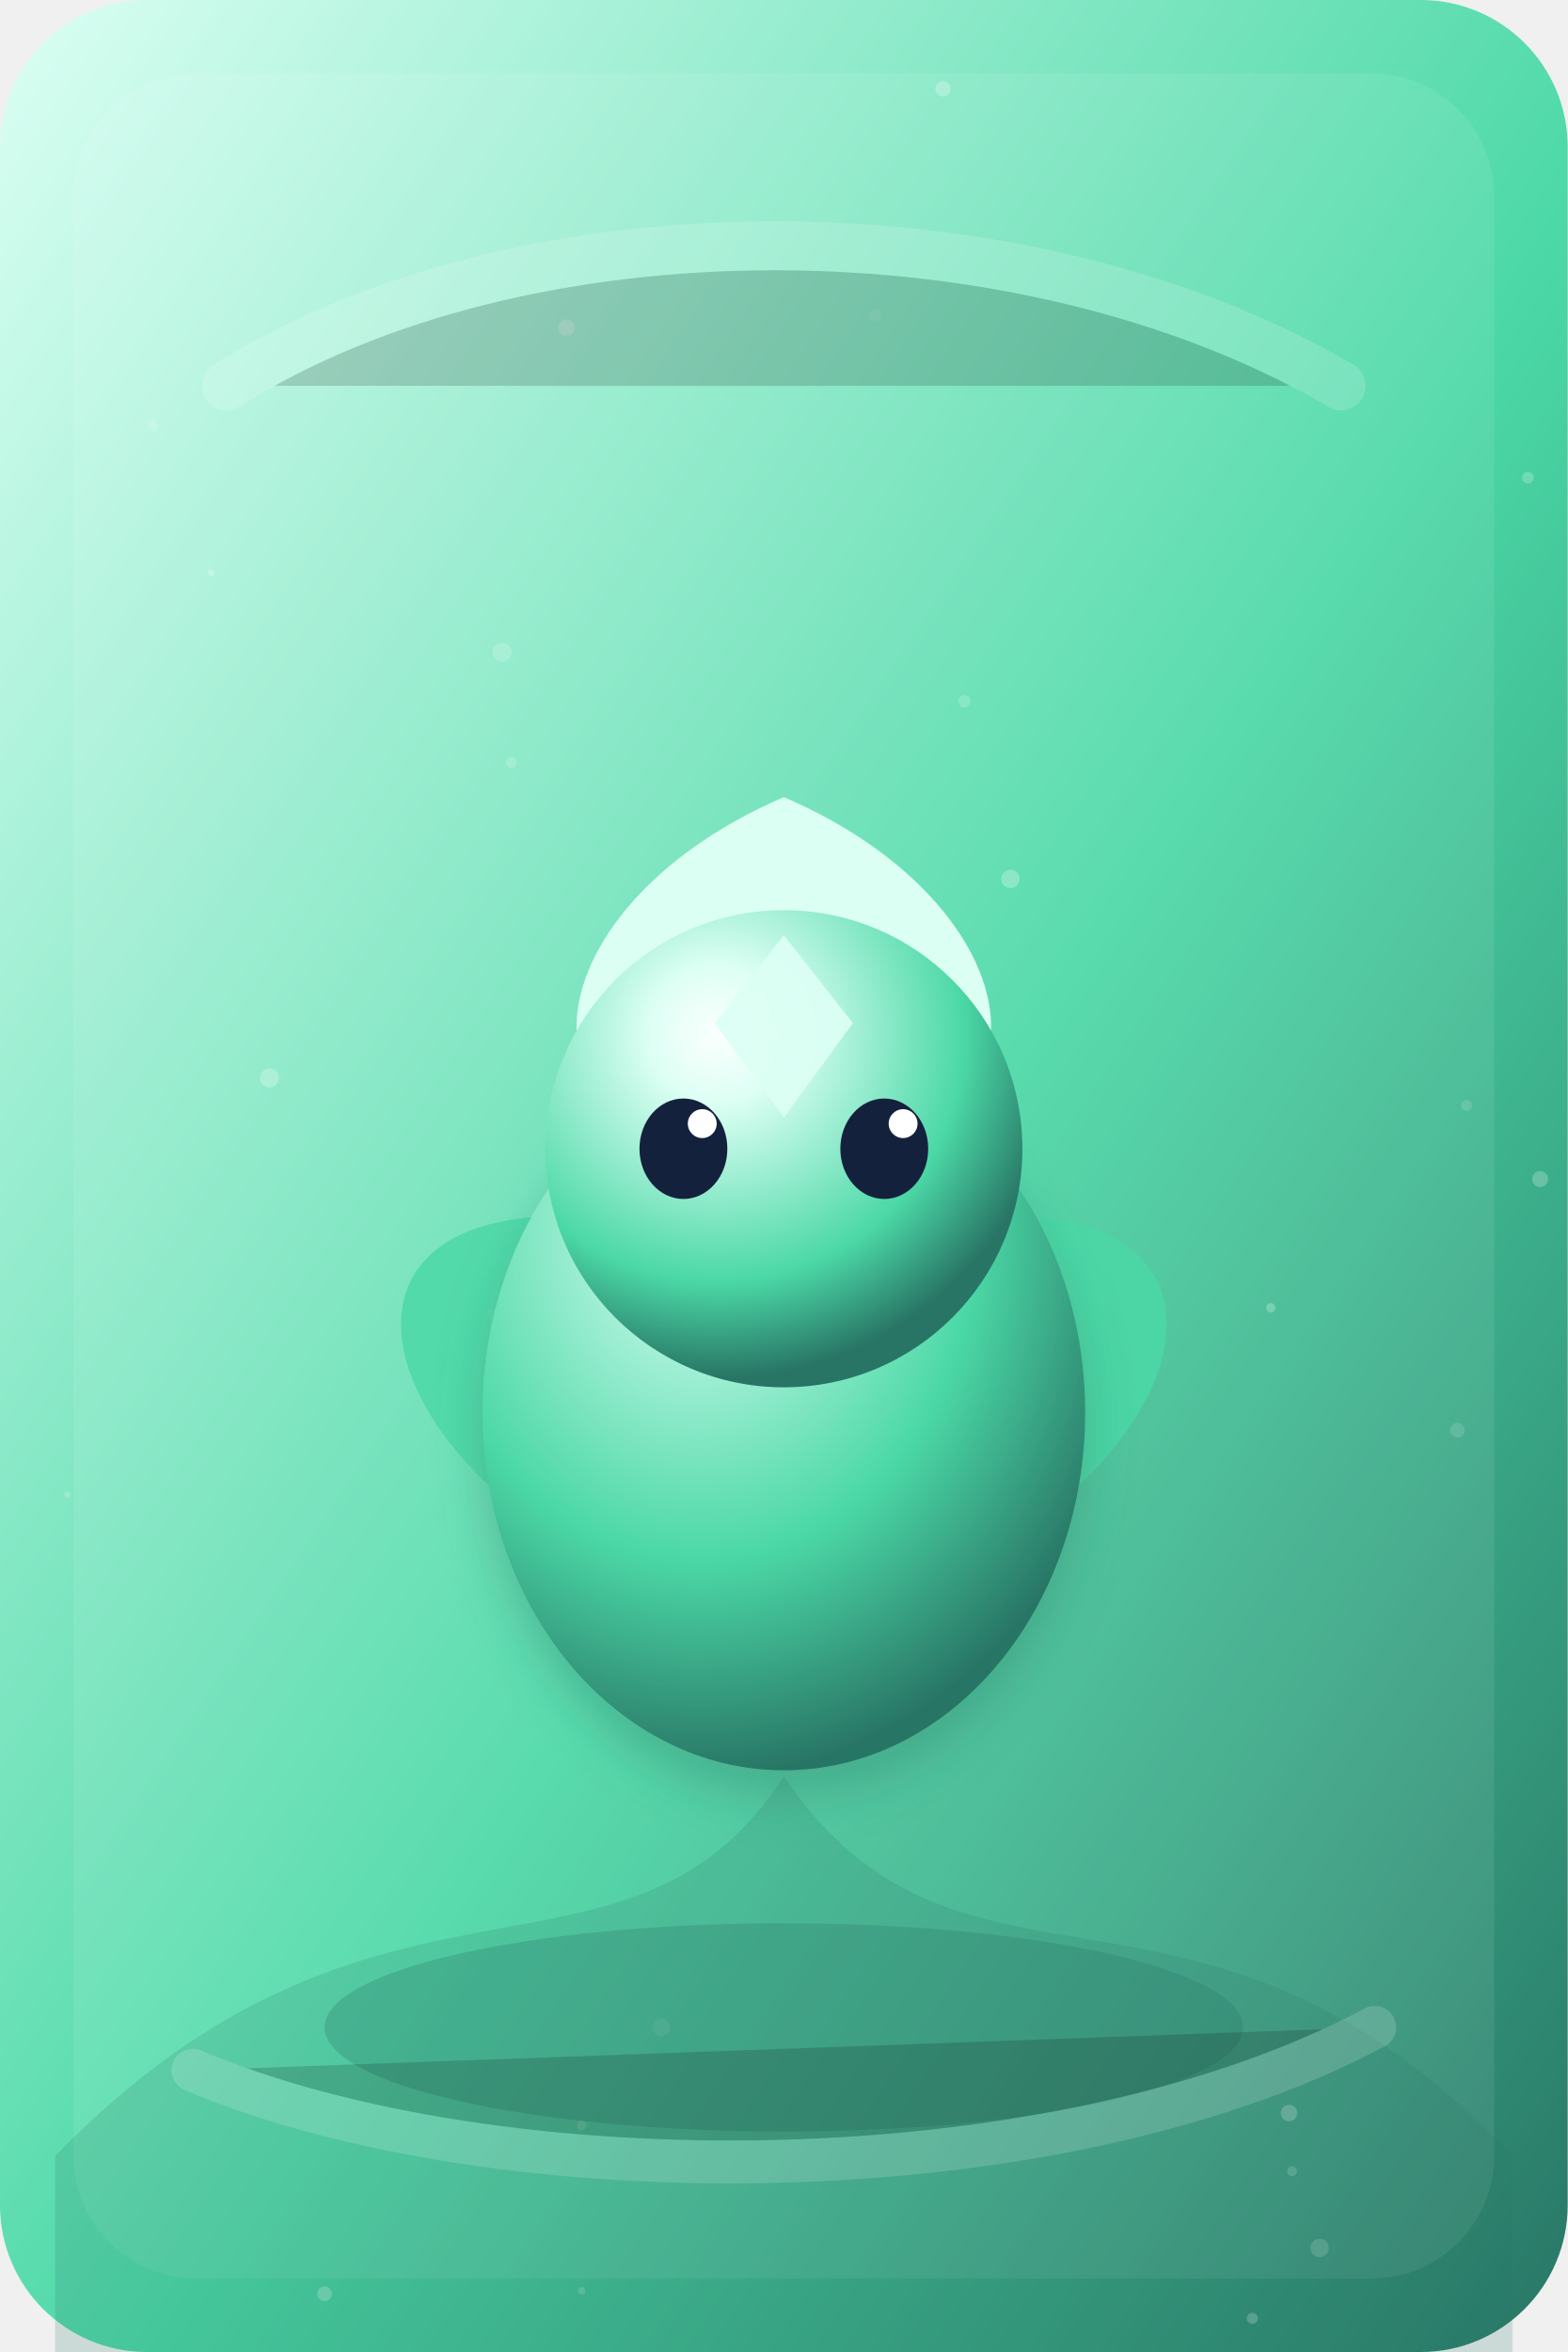
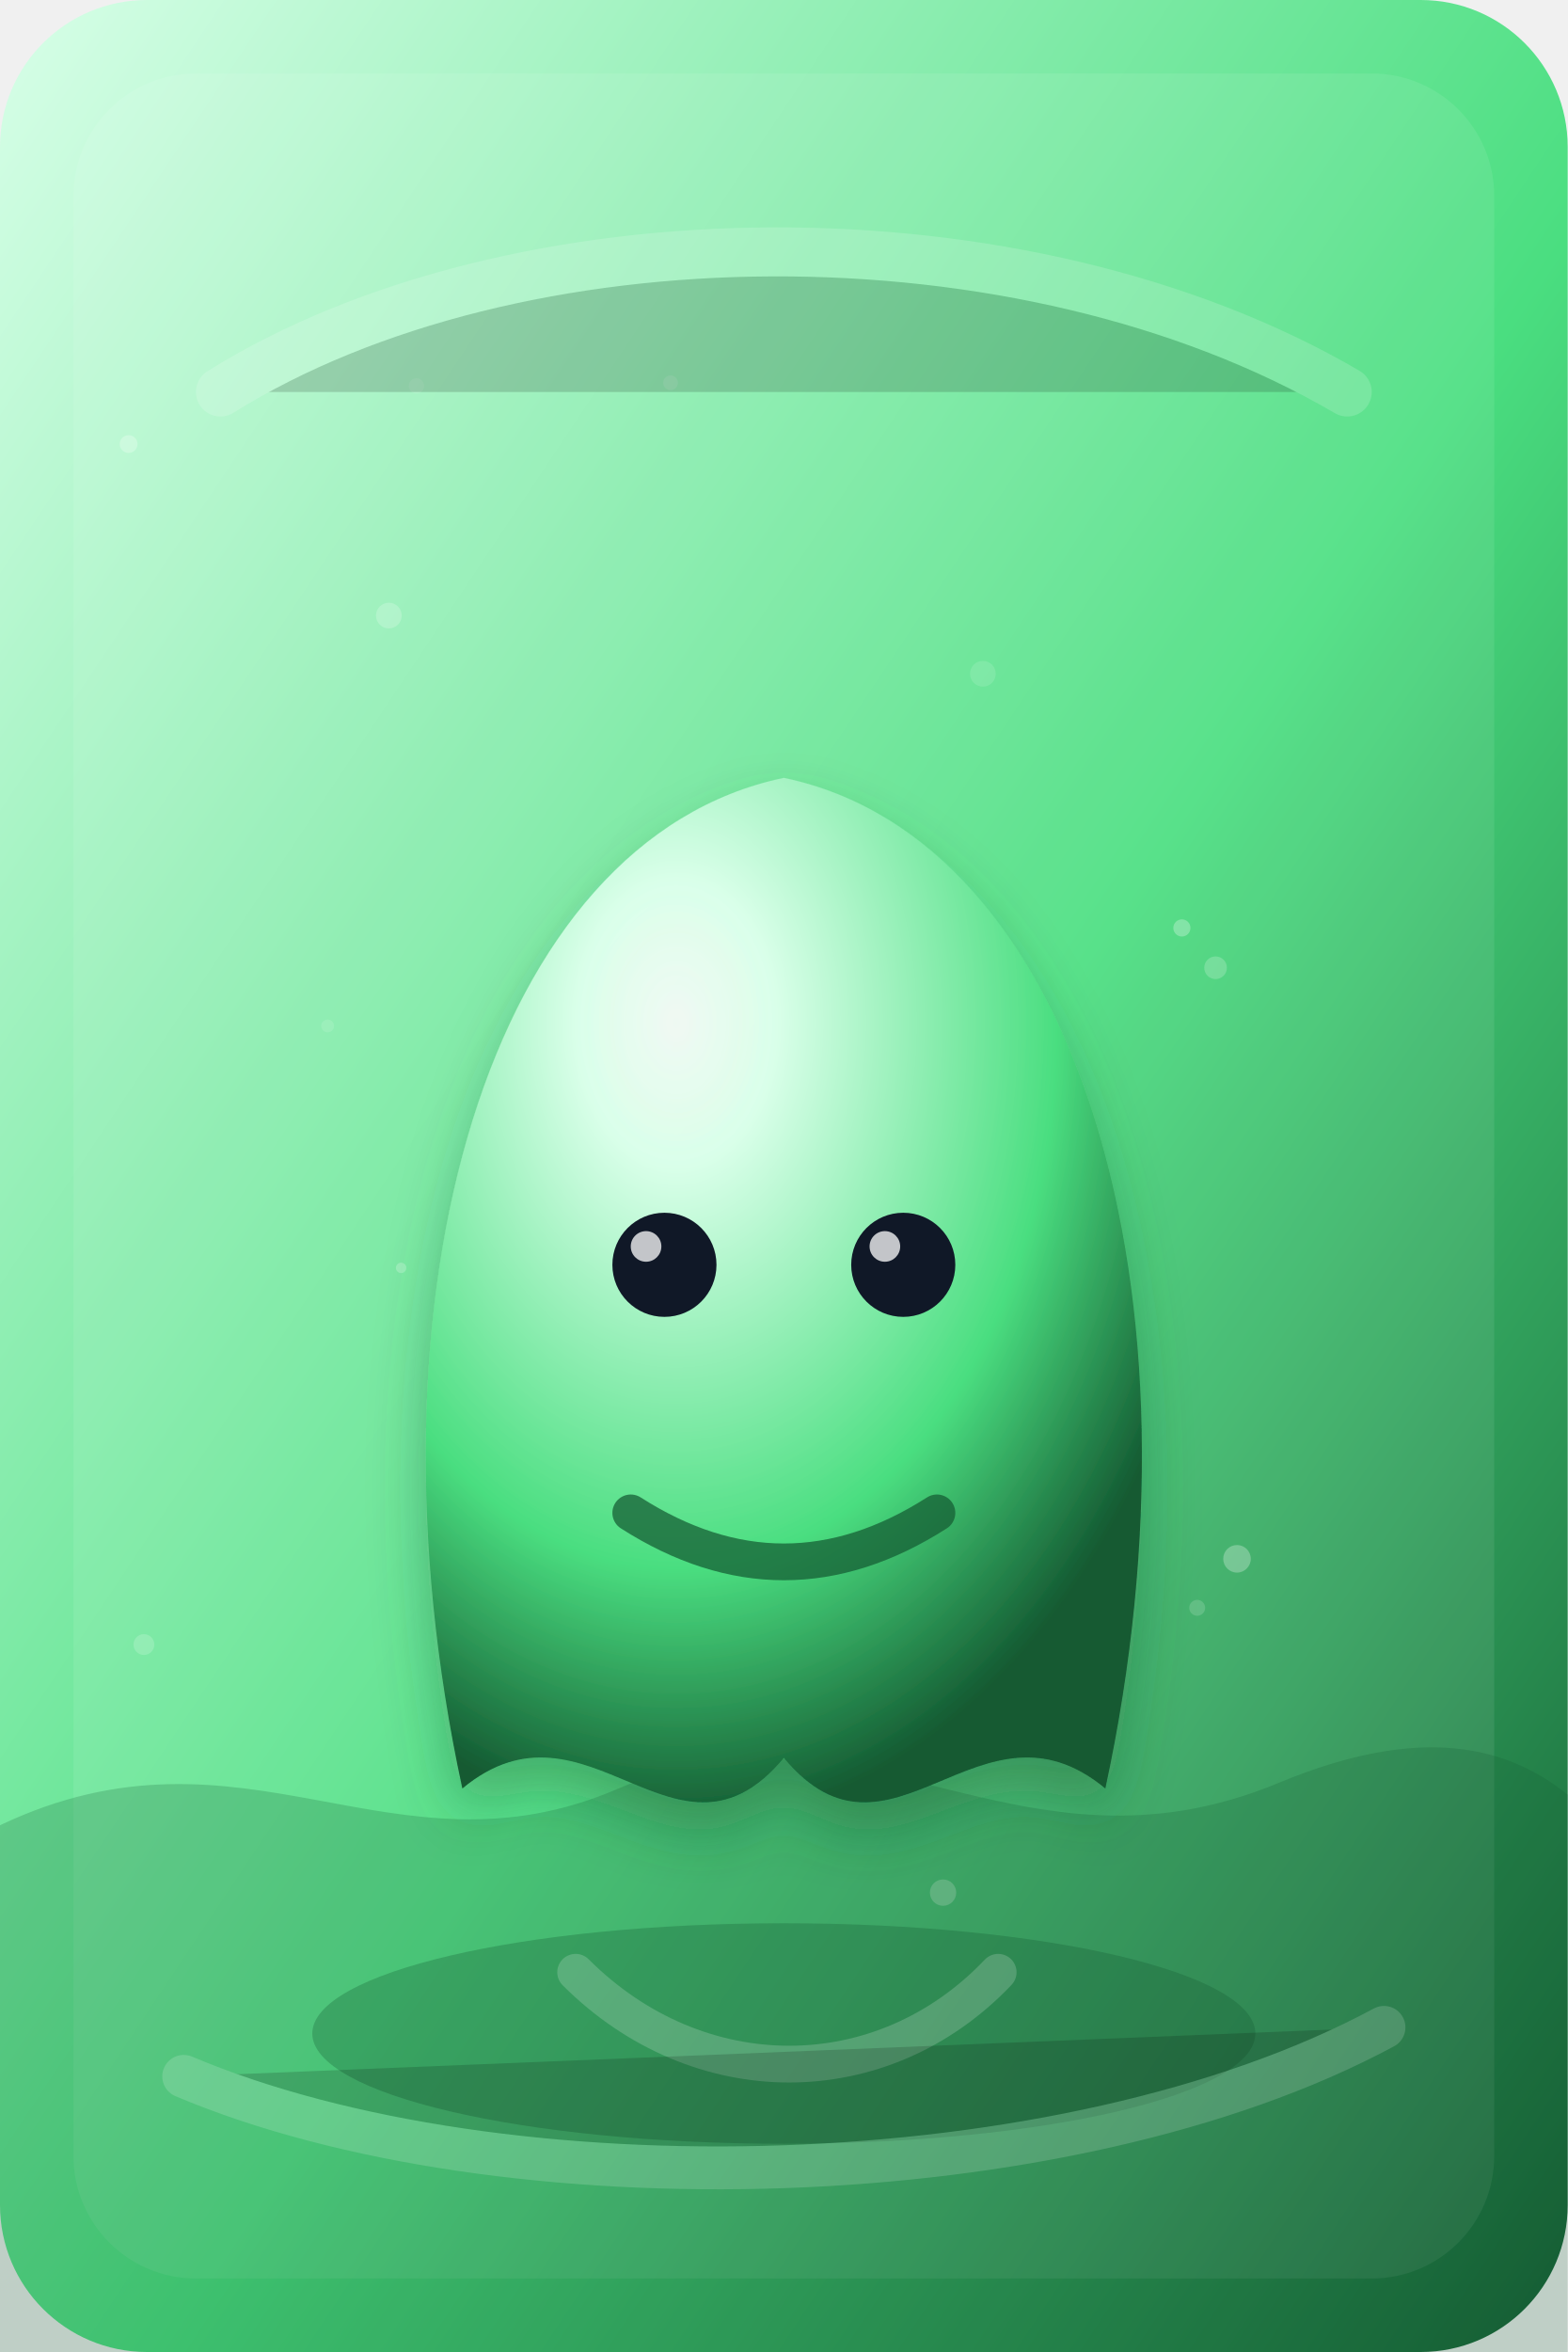
- <svg xmlns="http://www.w3.org/2000/svg" viewBox="0 0 512 768" role="img" aria-label="生命之树 original portrait">
+ <svg xmlns="http://www.w3.org/2000/svg" viewBox="0 0 512 768" role="img" aria-label="千年愈木 unique portrait">
  <defs>
-     <linearGradient id="bgp469" x1="0" y1="0" x2="1" y2="1">
-       <stop offset="0" stop-color="#dcfff4" />
-       <stop offset=".55" stop-color="#4bd8a6" />
-       <stop offset="1" stop-color="#287565" />
+     <linearGradient id="bg469" x1="0" y1="0" x2="1" y2="1">
+       <stop offset="0" stop-color="#d9ffe9" />
+       <stop offset=".55" stop-color="#4ade80" />
+       <stop offset="1" stop-color="#145a32" />
    </linearGradient>
-     <radialGradient id="body" cx=".36" cy=".25" r=".76">
-       <stop offset="0" stop-color="#dcfff4" />
-       <stop offset=".6" stop-color="#4bd8a6" />
-       <stop offset="1" stop-color="#287565" />
+     <radialGradient id="body469" cx=".35" cy=".24" r=".78">
+       <stop offset="0" stop-color="#fff" stop-opacity=".88" />
+       <stop offset=".18" stop-color="#d9ffe9" />
+       <stop offset=".68" stop-color="#4ade80" />
+       <stop offset="1" stop-color="#145a32" />
    </radialGradient>
-     <radialGradient id="head" cx=".36" cy=".26" r=".72">
-       <stop offset="0" stop-color="#ffffff" stop-opacity=".85" />
-       <stop offset=".2" stop-color="#dcfff4" />
-       <stop offset=".72" stop-color="#4bd8a6" />
-       <stop offset="1" stop-color="#287565" />
-     </radialGradient>
-     <filter id="softShadow" x="-30%" y="-30%" width="160%" height="160%">
-       <feDropShadow dx="0" dy="8" stdDeviation="8" flood-color="#287565" flood-opacity=".35" />
+     <filter id="shadow469" x="-30%" y="-30%" width="160%" height="160%">
+       <feDropShadow dx="0" dy="10" stdDeviation="9" flood-color="#145a32" flood-opacity=".36" />
    </filter>
  </defs>
-   <rect width="512" height="768" rx="48" fill="url(#bgp469)" />
-   <rect x="24" y="24" width="464" height="720" rx="40" fill="#ffffff" opacity=".08" />
-   <g opacity=".42">
-     <circle cx="173" cy="407" r="1.2" fill="#fff" opacity="0.47" />
-     <circle cx="185" cy="107" r="2.7" fill="#fff" opacity="0.62" />
-     <circle cx="69" cy="187" r="1.1" fill="#fff" opacity="0.61" />
-     <circle cx="260" cy="545" r="1.1" fill="#fff" opacity="0.66" />
-     <circle cx="415" cy="427" r="1.5" fill="#fff" opacity="0.59" />
-     <circle cx="190" cy="694" r="1.6" fill="#fff" opacity="0.36" />
-     <circle cx="422" cy="709" r="1.6" fill="#fff" opacity="0.44" />
-     <circle cx="315" cy="229" r="2.0" fill="#fff" opacity="0.41" />
-     <circle cx="308" cy="29" r="2.5" fill="#fff" opacity="0.60" />
-     <circle cx="164" cy="213" r="3.1" fill="#fff" opacity="0.43" />
-     <circle cx="88" cy="352" r="3.1" fill="#fff" opacity="0.60" />
-     <circle cx="503" cy="385" r="2.6" fill="#fff" opacity="0.55" />
-     <circle cx="50" cy="139" r="1.8" fill="#fff" opacity="0.37" />
-     <circle cx="421" cy="690" r="2.7" fill="#fff" opacity="0.61" />
-     <circle cx="409" cy="757" r="1.8" fill="#fff" opacity="0.59" />
-     <circle cx="330" cy="287" r="3.0" fill="#fff" opacity="0.64" />
-     <circle cx="190" cy="748" r="1.2" fill="#fff" opacity="0.43" />
-     <circle cx="286" cy="103" r="1.9" fill="#fff" opacity="0.25" />
-     <circle cx="499" cy="156" r="1.9" fill="#fff" opacity="0.52" />
-     <circle cx="479" cy="361" r="1.8" fill="#fff" opacity="0.32" />
-     <circle cx="431" cy="734" r="3.0" fill="#fff" opacity="0.42" />
-     <circle cx="216" cy="662" r="2.9" fill="#fff" opacity="0.29" />
-     <circle cx="161" cy="429" r="1.8" fill="#fff" opacity="0.58" />
-     <circle cx="476" cy="467" r="2.4" fill="#fff" opacity="0.32" />
-     <circle cx="290" cy="494" r="2.4" fill="#fff" opacity="0.54" />
-     <circle cx="22" cy="488" r="1.0" fill="#fff" opacity="0.50" />
-     <circle cx="106" cy="749" r="2.4" fill="#fff" opacity="0.63" />
-     <circle cx="167" cy="249" r="1.8" fill="#fff" opacity="0.40" />
+   <rect width="512" height="768" rx="48" fill="url(#bg469)" />
+   <rect x="24" y="24" width="464" height="720" rx="40" fill="#fff" opacity=".08" />
+   <g opacity=".46">
+     <circle cx="47" cy="537" r="3.4" fill="#fff" opacity="0.37" />
+     <circle cx="308" cy="618" r="4.3" fill="#fff" opacity="0.53" />
+     <circle cx="131" cy="414" r="1.7" fill="#fff" opacity="0.48" />
+     <circle cx="127" cy="201" r="4.2" fill="#fff" opacity="0.44" />
+     <circle cx="136" cy="126" r="2.5" fill="#fff" opacity="0.23" />
+     <circle cx="391" cy="525" r="2.6" fill="#fff" opacity="0.33" />
+     <circle cx="219" cy="125" r="2.4" fill="#fff" opacity="0.27" />
+     <circle cx="321" cy="220" r="4.2" fill="#fff" opacity="0.26" />
+     <circle cx="156" cy="577" r="1.6" fill="#fff" opacity="0.58" />
+     <circle cx="42" cy="145" r="2.9" fill="#fff" opacity="0.55" />
+     <circle cx="107" cy="335" r="2.1" fill="#fff" opacity="0.23" />
+     <circle cx="358" cy="477" r="4.3" fill="#fff" opacity="0.51" />
+     <circle cx="404" cy="509" r="4.5" fill="#fff" opacity="0.59" />
+     <circle cx="386" cy="303" r="2.8" fill="#fff" opacity="0.59" />
+     <circle cx="397" cy="316" r="3.7" fill="#fff" opacity="0.43" />
  </g>
-   <path d="M18 704 C124 595 205 659 256 580 C314 666 392 596 494 704 V768 H18Z" fill="#287565" opacity=".18" />
-   <ellipse cx="256" cy="662" rx="150" ry="34" fill="#287565" opacity=".28" />
-   <g transform="translate(0 122)">
-     <path d="M231.4 400.7 C128.9 376.1 83.8 265.4 198.6 275.65" fill="#4bd8a6" opacity=".82" />
-     <path d="M280.6 400.7 C383.1 376.1 428.2 265.4 313.4 275.65" fill="#4bd8a6" opacity=".82" />
-     <ellipse cx="256" cy="339.2" rx="98.4" ry="116.85" fill="url(#body)" filter="url(#softShadow)" />
-     <path d="M256 138.3 C169.9 175.2 161.7 259.25 256 251.05 C350.3 259.25 342.1 175.2 256 138.3Z" fill="#dcfff4" />
-     <circle cx="256" cy="253.1" r="77.9" fill="url(#head)" />
-     <ellipse cx="223.2" cy="253.1" rx="14.35" ry="16.4" fill="#14213d" />
-     <ellipse cx="288.8" cy="253.1" rx="14.35" ry="16.4" fill="#14213d" />
-     <circle cx="229.35" cy="244.9" r="4.715" fill="#fff" />
-     <circle cx="294.95" cy="244.9" r="4.715" fill="#fff" />
-     <path d="M256 183.4 L278.55 212.1 L256 242.85 L233.45 212.1 Z" fill="#dcfff4" opacity=".92" />
+   <path d="M0 596 C80 558 128 616 202 584 C281 550 332 618 418 582 C464 563 492 570 512 586 V768 H0Z" fill="#145a32" opacity=".22" />
+   <ellipse cx="256" cy="664" rx="154" ry="36" fill="#145a32" opacity=".3" />
+   <g transform="translate(0 84)">
+     <path d="M151 500 C116 338 160 190 256 170 C352 190 396 338 361 500 C320 466 291 532 256 490 C221 532 192 466 151 500Z" fill="url(#body469)" filter="url(#shadow469)" />
+     <circle cx="217" cy="329" r="17" fill="#101827" />
+     <circle cx="295" cy="329" r="17" fill="#101827" />
+     <circle cx="211" cy="323" r="5" fill="#fff" opacity=".75" />
+     <circle cx="289" cy="323" r="5" fill="#fff" opacity=".75" />
+     <path d="M206 410 Q256 442 306 410" stroke="#145a32" stroke-width="12" fill="none" stroke-linecap="round" opacity=".72" />
+     <path d="M188 560 C228 600 288 600 326 560" stroke="#fff" stroke-width="12" stroke-linecap="round" opacity=".18" fill="none" />
  </g>
-   <path d="M74 126 C170 65 334 65 438 126" stroke="#fff" stroke-width="16" stroke-linecap="round" opacity=".16" />
-   <path d="M63 676 C162 718 344 718 449 662" stroke="#fff" stroke-width="14" stroke-linecap="round" opacity=".16" />
+   <path d="M72 128 C168 68 334 66 440 128" stroke="#fff" stroke-width="16" stroke-linecap="round" opacity=".16" />
+   <path d="M60 678 C164 722 348 718 452 662" stroke="#fff" stroke-width="14" stroke-linecap="round" opacity=".16" />
</svg>
